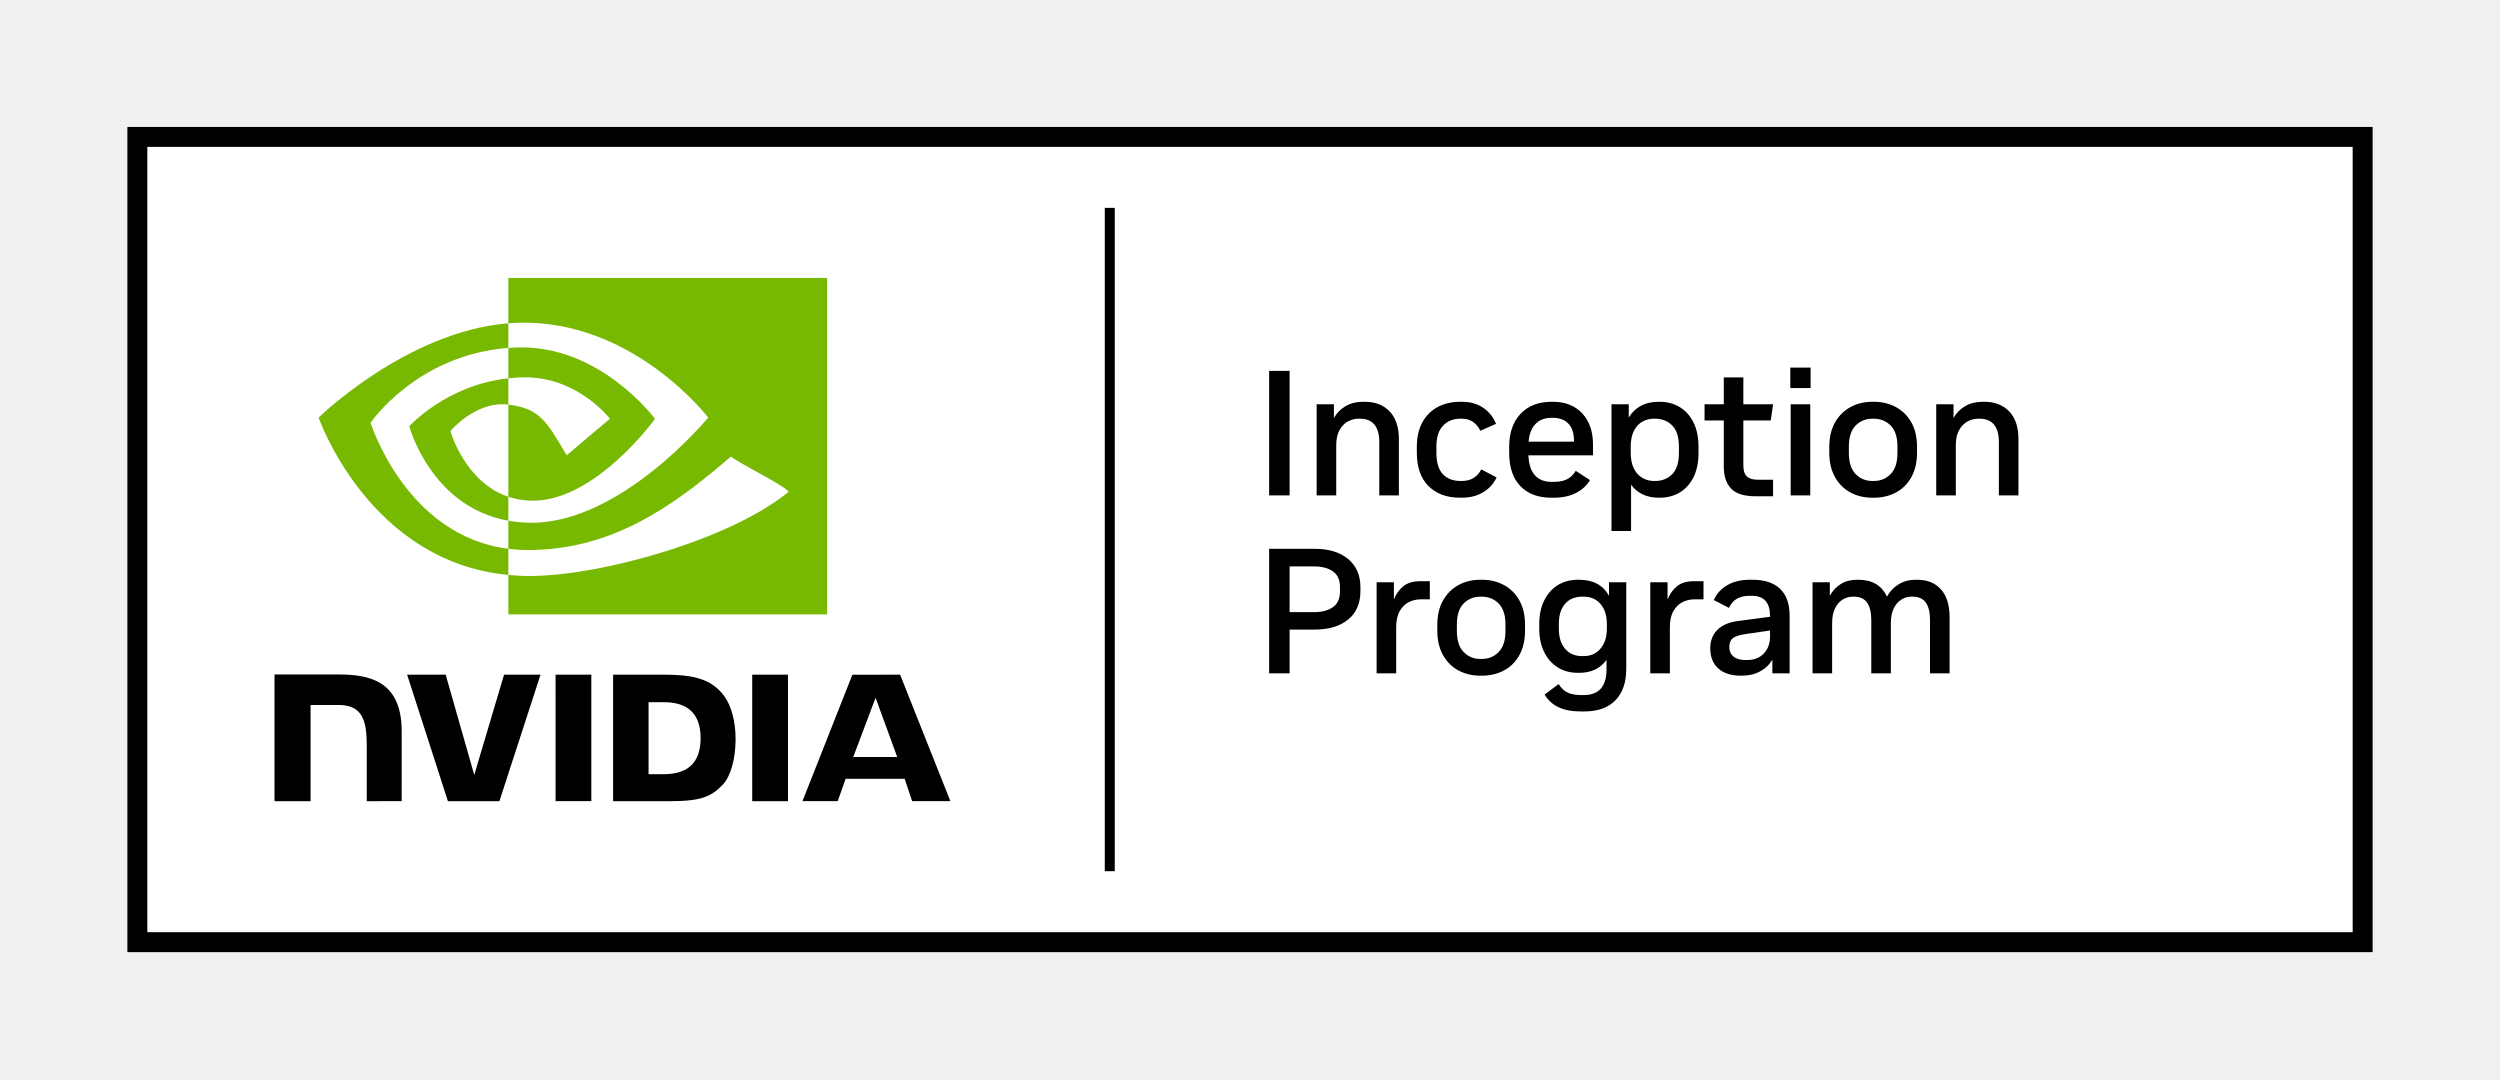
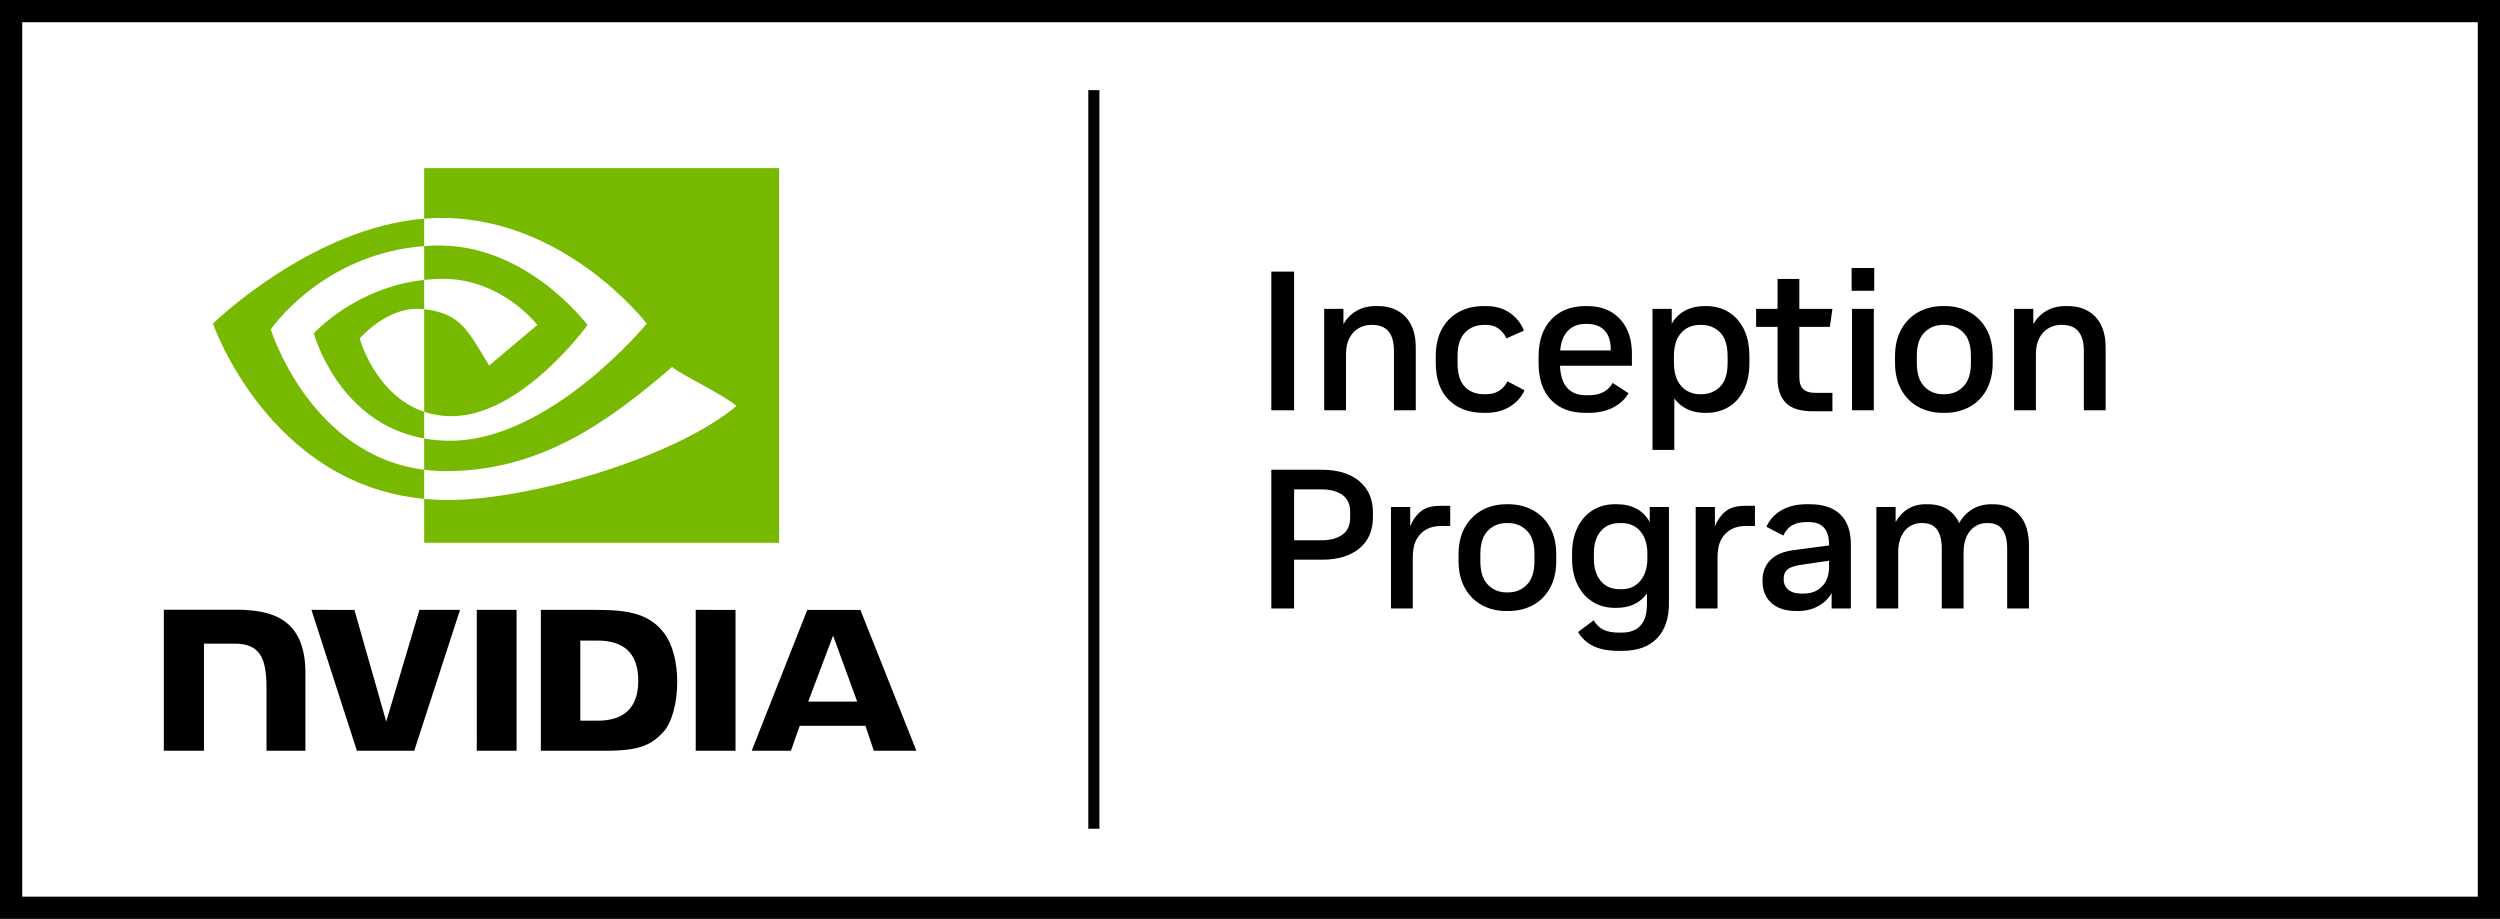
- <svg xmlns="http://www.w3.org/2000/svg" id="Artwork" viewBox="0 0 500.429 216">
-   <defs>
-     <style>
+ <svg xmlns="http://www.w3.org/2000/svg" id="Artwork" viewBox="0 0 449.431 165.19" version="1.1" width="449.431" height="165.19">
+   <defs id="defs1">
+     <style id="style1">
      .cls-1 {
        fill: #fff;
      }

      .cls-2 {
        fill: #76b900;
      }
    </style>
  </defs>
-   <g id="Inception_Program" data-name="Inception Program">
-     <rect class="cls-1" x="29.492" y="29.398" width="441.446" height="157.204" />
-     <path d="M25.499,25.405V190.595H474.931V25.405H25.499ZM470.938,186.602H29.492V29.398H470.938V186.602Zm-247.796-12.211h-1.996V41.608h1.996V174.392Zm35.002-75.228h-4.097v-24.932h4.097v24.932Zm17.949-10.721c0-1.496-.319-2.642-.961-3.438-.642-.794-1.616-1.193-2.92-1.193h-.249c-.761,0-1.484,.189-2.174,.57-.688,.381-1.247,.961-1.674,1.745-.427,.783-.64,1.78-.64,2.992v10.044h-3.92v-18.237h3.456v2.743c.57-.997,1.347-1.786,2.333-2.368,.986-.582,2.155-.874,3.508-.874h.358c2.066,0,3.715,.642,4.95,1.923,1.235,1.283,1.854,3.135,1.854,5.557v11.256h-3.92v-10.721Zm9.849,8.85c-1.554-1.554-2.333-3.78-2.333-6.678v-1.175c0-1.9,.361-3.519,1.086-4.863,.725-1.341,1.739-2.368,3.046-3.081,1.307-.711,2.814-1.069,4.525-1.069h.356c1.685,0,3.116,.404,4.293,1.212,1.175,.808,2.024,1.877,2.545,3.204l-3.133,1.39c-.358-.734-.839-1.324-1.444-1.763-.605-.439-1.359-.659-2.261-.659h-.321c-1.401,0-2.547,.464-3.436,1.39-.891,.926-1.336,2.315-1.336,4.167v1.318c0,1.923,.433,3.336,1.299,4.238,.868,.903,2.024,1.353,3.473,1.353h.321c.949,0,1.745-.207,2.387-.622,.64-.416,1.138-.98,1.496-1.693l3.063,1.604c-.524,1.187-1.39,2.161-2.601,2.92-1.21,.76-2.659,1.14-4.345,1.14h-.356c-2.661,0-4.768-.779-6.324-2.335Zm24.596,2.335h.533c1.687,0,3.147-.315,4.382-.945,1.235-.628,2.172-1.49,2.814-2.582l-2.849-1.852c-.427,.736-.992,1.287-1.693,1.656-.7,.367-1.585,.551-2.654,.551h-.533c-1.401,0-2.499-.439-3.295-1.316-.794-.879-1.227-2.209-1.299-3.991h12.928v-2.172c0-2.611-.717-4.689-2.155-6.233-1.436-1.542-3.388-2.315-5.858-2.315h-.321c-2.588,0-4.642,.802-6.162,2.404-1.521,1.604-2.281,3.817-2.281,6.643v1.175c0,2.874,.742,5.089,2.227,6.643,1.484,1.556,3.556,2.335,6.216,2.335Zm-3.152-14.783c.796-.806,1.846-1.21,3.152-1.21h.284c1.33,0,2.37,.387,3.118,1.158,.748,.771,1.123,1.894,1.123,3.365v.249h-9.084c.143-1.567,.611-2.754,1.407-3.562Zm24.843,14.783c1.496,0,2.826-.346,3.989-1.034s2.083-1.703,2.76-3.046c.676-1.341,1.015-2.973,1.015-4.898v-1.175c0-1.946-.338-3.591-1.015-4.932-.676-1.341-1.596-2.364-2.76-3.063s-2.493-1.051-3.989-1.051h-.215c-1.401,0-2.605,.28-3.614,.837-1.011,.559-1.799,1.336-2.369,2.333v-2.671h-3.456v25.361h3.92v-9.262c.593,.831,1.359,1.473,2.296,1.923,.937,.452,2.012,.678,3.224,.678h.215Zm-1.177-3.349c-.783,0-1.531-.195-2.244-.588-.711-.392-1.287-1.009-1.726-1.852-.441-.843-.659-1.929-.659-3.259v-1.106c0-1.353,.218-2.445,.659-3.276,.439-.831,1.009-1.436,1.709-1.817,.7-.381,1.455-.57,2.261-.57h.286c1.353,0,2.482,.452,3.384,1.353,.901,.903,1.353,2.329,1.353,4.275v1.21c0,1.948-.452,3.373-1.353,4.275-.903,.903-2.031,1.353-3.384,1.353h-.286Zm13.999-12.111h-3.848v-3.241h3.848v-5.379h3.918v5.379h5.949l-.464,3.241h-5.485v9.012c0,1.02,.238,1.751,.713,2.19,.474,.441,1.187,.659,2.136,.659h3.1v3.313h-3.491c-2.304,0-3.943-.516-4.917-1.55-.974-1.032-1.459-2.511-1.459-4.434v-9.19Zm13.32-10.578h4.061v4.095h-4.061v-4.095Zm.072,7.337h3.92v18.237h-3.92v-18.237Zm11.95,17.65c1.295,.7,2.76,1.051,4.399,1.051h.321c1.639,0,3.11-.352,4.416-1.051,1.306-.7,2.333-1.728,3.081-3.081,.748-1.355,1.123-2.98,1.123-4.88v-1.175c0-1.9-.375-3.519-1.123-4.863-.748-1.341-1.774-2.368-3.081-3.081-1.307-.711-2.777-1.069-4.416-1.069h-.321c-1.639,0-3.104,.358-4.399,1.069-1.295,.713-2.321,1.739-3.081,3.081-.76,1.343-1.14,2.974-1.14,4.898v1.14c0,1.9,.381,3.525,1.14,4.88,.76,1.353,1.786,2.381,3.081,3.081Zm-.302-9.208c0-1.875,.45-3.27,1.353-4.184s2.018-1.372,3.347-1.372h.286c1.353,0,2.48,.458,3.382,1.372,.903,.914,1.355,2.31,1.355,4.184v1.318c0,1.877-.452,3.276-1.355,4.202-.903,.928-2.029,1.39-3.382,1.39h-.286c-1.33,0-2.445-.462-3.347-1.39-.903-.926-1.353-2.325-1.353-4.202v-1.318Zm33.945-1.461v11.256h-3.92v-10.721c0-1.496-.319-2.642-.961-3.438-.642-.794-1.616-1.193-2.92-1.193h-.249c-.761,0-1.484,.189-2.174,.57-.688,.381-1.247,.961-1.674,1.745-.427,.783-.64,1.78-.64,2.992v10.044h-3.92v-18.237h3.456v2.743c.57-.997,1.347-1.786,2.333-2.368s2.155-.874,3.508-.874h.358c2.066,0,3.715,.642,4.95,1.923,1.235,1.283,1.853,3.135,1.853,5.557Zm-134.174,23.995c-1.639-1.364-3.871-2.047-6.697-2.047h-9.119v24.932h4.097v-8.763h5.021c2.826,0,5.058-.671,6.697-2.012,1.639-1.341,2.457-3.247,2.457-5.717v-.748c0-2.399-.818-4.279-2.457-5.646Zm-1.639,6.502c0,1.424-.47,2.47-1.407,3.133-.937,.665-2.19,.997-3.757,.997h-4.915v-9.153h4.915c1.567,0,2.82,.332,3.757,.997s1.407,1.699,1.407,3.098v.928Zm16.134-2.066h1.853v3.632h-1.817c-.856,0-1.656,.191-2.404,.57-.748,.381-1.355,.98-1.817,1.799-.464,.82-.694,1.906-.694,3.259v9.19h-3.92v-18.237h3.456v3.456c.45-1.115,1.086-2.006,1.906-2.671,.82-.665,1.964-.997,3.436-.997Zm16.707,.783c-1.307-.711-2.777-1.069-4.416-1.069h-.321c-1.639,0-3.104,.358-4.399,1.069-1.295,.713-2.321,1.739-3.081,3.081-.76,1.343-1.14,2.974-1.14,4.898v1.14c0,1.9,.381,3.525,1.14,4.88,.76,1.353,1.786,2.381,3.081,3.081s2.76,1.051,4.399,1.051h.321c1.639,0,3.11-.352,4.416-1.051s2.333-1.728,3.081-3.081c.748-1.355,1.123-2.98,1.123-4.88v-1.175c0-1.9-.375-3.519-1.123-4.863-.748-1.341-1.774-2.368-3.081-3.081Zm.286,9.19c0,1.877-.452,3.276-1.355,4.202-.903,.928-2.029,1.39-3.382,1.39h-.286c-1.33,0-2.445-.462-3.348-1.39-.903-.926-1.353-2.325-1.353-4.202v-1.318c0-1.875,.45-3.27,1.353-4.184,.903-.914,2.018-1.372,3.348-1.372h.286c1.353,0,2.48,.458,3.382,1.372,.903,.914,1.355,2.31,1.355,4.184v1.318Zm20.729-7.053c-1.189-2.138-3.183-3.206-5.986-3.206h-.249c-1.542,0-2.897,.369-4.059,1.105-1.165,.736-2.066,1.768-2.708,3.098-.642,1.33-.962,2.874-.962,4.631v.961c0,1.759,.321,3.301,.962,4.631,.642,1.33,1.542,2.364,2.708,3.098,1.162,.736,2.516,1.105,4.059,1.105h.249c2.424,0,4.252-.868,5.487-2.601v1.888c0,3.442-1.521,5.164-4.559,5.164h-.464c-1.164,0-2.095-.172-2.797-.516-.7-.344-1.287-.908-1.763-1.691l-2.814,2.101c.665,1.115,1.585,1.96,2.76,2.53,1.177,.568,2.665,.854,4.47,.854h.748c2.685,0,4.749-.742,6.198-2.227,1.448-1.484,2.172-3.591,2.172-6.322v-17.311h-3.454v2.708Zm-.429,6.554c0,1.662-.421,2.998-1.264,4.007s-1.966,1.513-3.365,1.513h-.321c-1.45,0-2.59-.491-3.419-1.477-.833-.986-1.247-2.321-1.247-4.008v-.997c0-1.685,.414-3.009,1.247-3.972,.829-.961,1.969-1.442,3.419-1.442h.321c1.399,0,2.522,.493,3.365,1.479s1.264,2.321,1.264,4.007v.891Zm17.489-9.474h1.853v3.632h-1.817c-.856,0-1.656,.191-2.404,.57-.748,.381-1.355,.98-1.817,1.799-.464,.82-.694,1.906-.694,3.259v9.19h-3.92v-18.237h3.456v3.456c.45-1.115,1.086-2.006,1.906-2.671,.82-.665,1.964-.997,3.436-.997Zm11.683-.286h-.535c-1.78,0-3.293,.363-4.54,1.086-1.247,.725-2.143,1.716-2.69,2.975l3.029,1.567c.427-.877,.978-1.502,1.656-1.869,.676-.369,1.525-.553,2.545-.553h.392c2.422,0,3.634,1.353,3.634,4.061v.143l-6.448,.854c-1.805,.238-3.175,.831-4.113,1.78-.939,.951-1.407,2.172-1.407,3.668,0,1.734,.533,3.083,1.602,4.043,1.069,.962,2.576,1.444,4.523,1.444h.249c1.355,0,2.565-.292,3.634-.874,1.069-.582,1.877-1.37,2.422-2.368v2.777h3.456v-11.54c0-2.35-.63-4.138-1.888-5.361-1.258-1.222-3.098-1.834-5.52-1.834Zm3.491,11.291c0,1.45-.416,2.607-1.247,3.473-.831,.868-1.948,1.301-3.349,1.301h-.356c-1.02,0-1.811-.232-2.368-.696-.559-.462-.837-1.098-.837-1.906,0-.806,.242-1.399,.729-1.78,.487-.379,1.347-.653,2.582-.819l4.845-.711v1.138Zm34.211-9.368c1.152,1.283,1.728,3.135,1.728,5.557v11.256h-3.918v-10.721c0-1.496-.28-2.642-.837-3.438-.559-.794-1.444-1.192-2.654-1.192h-.286c-.665,0-1.312,.189-1.94,.57-.63,.381-1.14,.961-1.533,1.745-.39,.783-.588,1.78-.588,2.992v10.044h-3.918v-10.721c0-1.496-.28-2.642-.837-3.438-.559-.794-1.444-1.192-2.654-1.192h-.286c-.665,0-1.312,.189-1.94,.57-.63,.381-1.14,.961-1.531,1.745-.392,.783-.588,1.78-.588,2.992v10.044h-3.92v-18.237h3.456v2.708c.545-.997,1.276-1.782,2.19-2.35,.914-.57,1.989-.856,3.224-.856h.321c2.754,0,4.654,1.129,5.7,3.384,.57-1.044,1.347-1.871,2.333-2.476,.986-.605,2.13-.908,3.436-.908h.321c1.995,0,3.568,.642,4.72,1.923Z" />
+   <g id="Inception_Program" data-name="Inception Program" transform="translate(-25.49926,-25.4052)">
+     <rect class="cls-1" x="29.492" y="29.398" width="441.446" height="157.204" id="rect1" />
+     <path d="M 25.499,25.405 V 190.595 H 474.931 V 25.405 Z M 470.938,186.602 H 29.492 V 29.398 H 470.938 Z M 223.142,174.392 h -1.996 V 41.608 h 1.996 z m 35.002,-75.228 h -4.097 V 74.231 h 4.097 z m 17.949,-10.721 c 0,-1.496 -0.319,-2.642 -0.961,-3.438 -0.642,-0.794 -1.616,-1.193 -2.92,-1.193 h -0.249 c -0.761,0 -1.484,0.189 -2.174,0.57 -0.688,0.381 -1.247,0.961 -1.674,1.745 -0.427,0.783 -0.64,1.78 -0.64,2.992 v 10.044 h -3.92 V 80.926 h 3.456 v 2.743 c 0.57,-0.997 1.347,-1.786 2.333,-2.368 0.986,-0.582 2.155,-0.874 3.508,-0.874 h 0.358 c 2.066,0 3.715,0.642 4.95,1.923 1.235,1.283 1.854,3.135 1.854,5.557 v 11.256 h -3.92 V 88.443 Z m 9.849,8.85 c -1.554,-1.554 -2.333,-3.78 -2.333,-6.678 v -1.175 c 0,-1.9 0.361,-3.519 1.086,-4.863 0.725,-1.341 1.739,-2.368 3.046,-3.081 1.307,-0.711 2.814,-1.069 4.525,-1.069 h 0.356 c 1.685,0 3.116,0.404 4.293,1.212 1.175,0.808 2.024,1.877 2.545,3.204 l -3.133,1.39 c -0.358,-0.734 -0.839,-1.324 -1.444,-1.763 -0.605,-0.439 -1.359,-0.659 -2.261,-0.659 H 292.301 c -1.401,0 -2.547,0.464 -3.436,1.39 -0.891,0.926 -1.336,2.315 -1.336,4.167 v 1.318 c 0,1.923 0.433,3.336 1.299,4.238 0.868,0.903 2.024,1.353 3.473,1.353 h 0.321 c 0.949,0 1.745,-0.207 2.387,-0.622 0.64,-0.416 1.138,-0.98 1.496,-1.693 l 3.063,1.604 c -0.524,1.187 -1.39,2.161 -2.601,2.92 -1.21,0.76 -2.659,1.14 -4.345,1.14 h -0.356 c -2.661,0 -4.768,-0.779 -6.324,-2.335 z m 24.596,2.335 h 0.533 c 1.687,0 3.147,-0.315 4.382,-0.945 1.235,-0.628 2.172,-1.49 2.814,-2.582 l -2.849,-1.852 c -0.427,0.736 -0.992,1.287 -1.693,1.656 -0.7,0.367 -1.585,0.551 -2.654,0.551 h -0.533 c -1.401,0 -2.499,-0.439 -3.295,-1.316 -0.794,-0.879 -1.227,-2.209 -1.299,-3.991 h 12.928 v -2.172 c 0,-2.611 -0.717,-4.689 -2.155,-6.233 -1.436,-1.542 -3.388,-2.315 -5.858,-2.315 h -0.321 c -2.588,0 -4.642,0.802 -6.162,2.404 -1.521,1.604 -2.281,3.817 -2.281,6.643 v 1.175 c 0,2.874 0.742,5.089 2.227,6.643 1.484,1.556 3.556,2.335 6.216,2.335 z m -3.152,-14.783 c 0.796,-0.806 1.846,-1.21 3.152,-1.21 h 0.284 c 1.33,0 2.37,0.387 3.118,1.158 0.748,0.771 1.123,1.894 1.123,3.365 v 0.249 h -9.084 c 0.143,-1.567 0.611,-2.754 1.407,-3.562 z m 24.843,14.783 c 1.496,0 2.826,-0.346 3.989,-1.034 1.163,-0.688 2.083,-1.703 2.76,-3.046 0.676,-1.341 1.015,-2.973 1.015,-4.898 v -1.175 c 0,-1.946 -0.338,-3.591 -1.015,-4.932 -0.676,-1.341 -1.596,-2.364 -2.76,-3.063 -1.164,-0.7 -2.493,-1.051 -3.989,-1.051 h -0.215 c -1.401,0 -2.605,0.28 -3.614,0.837 -1.011,0.559 -1.799,1.336 -2.369,2.333 v -2.671 h -3.456 v 25.361 h 3.92 v -9.262 c 0.593,0.831 1.359,1.473 2.296,1.923 0.937,0.452 2.012,0.678 3.224,0.678 h 0.215 z m -1.177,-3.349 c -0.783,0 -1.531,-0.195 -2.244,-0.588 -0.711,-0.392 -1.287,-1.009 -1.726,-1.852 -0.441,-0.843 -0.659,-1.929 -0.659,-3.259 v -1.106 c 0,-1.353 0.218,-2.445 0.659,-3.276 0.439,-0.831 1.009,-1.436 1.709,-1.817 0.7,-0.381 1.455,-0.57 2.261,-0.57 h 0.286 c 1.353,0 2.482,0.452 3.384,1.353 0.901,0.903 1.353,2.329 1.353,4.275 v 1.21 c 0,1.948 -0.452,3.373 -1.353,4.275 -0.903,0.903 -2.031,1.353 -3.384,1.353 h -0.286 z m 13.999,-12.111 h -3.848 v -3.241 h 3.848 v -5.379 h 3.918 v 5.379 h 5.949 l -0.464,3.241 h -5.485 v 9.012 c 0,1.02 0.238,1.751 0.713,2.19 0.474,0.441 1.187,0.659 2.136,0.659 h 3.1 v 3.313 h -3.491 c -2.304,0 -3.943,-0.516 -4.917,-1.55 -0.974,-1.032 -1.459,-2.511 -1.459,-4.434 v -9.19 z m 13.32,-10.578 h 4.061 v 4.095 h -4.061 z m 0.071,7.337 h 3.92 v 18.237 h -3.92 z M 370.393,98.576 c 1.295,0.7 2.76,1.051 4.399,1.051 h 0.321 c 1.639,0 3.11,-0.352 4.416,-1.051 1.306,-0.7 2.333,-1.728 3.081,-3.081 0.748,-1.355 1.123,-2.98 1.123,-4.88 v -1.175 c 0,-1.9 -0.375,-3.519 -1.123,-4.863 -0.748,-1.341 -1.774,-2.368 -3.081,-3.081 -1.307,-0.711 -2.777,-1.069 -4.416,-1.069 h -0.321 c -1.639,0 -3.104,0.358 -4.399,1.069 -1.295,0.713 -2.321,1.739 -3.081,3.081 -0.76,1.343 -1.14,2.974 -1.14,4.898 v 1.14 c 0,1.9 0.381,3.525 1.14,4.88 0.76,1.353 1.786,2.381 3.081,3.081 z m -0.302,-9.208 c 0,-1.875 0.45,-3.27 1.353,-4.184 0.903,-0.914 2.018,-1.372 3.347,-1.372 h 0.286 c 1.353,0 2.48,0.458 3.382,1.372 0.903,0.914 1.355,2.31 1.355,4.184 v 1.318 c 0,1.877 -0.452,3.276 -1.355,4.202 -0.903,0.928 -2.029,1.39 -3.382,1.39 h -0.286 c -1.33,0 -2.445,-0.462 -3.347,-1.39 -0.903,-0.926 -1.353,-2.325 -1.353,-4.202 z m 33.945,-1.461 v 11.256 h -3.92 V 88.443 c 0,-1.496 -0.319,-2.642 -0.961,-3.438 -0.642,-0.794 -1.616,-1.193 -2.92,-1.193 h -0.249 c -0.761,0 -1.484,0.189 -2.174,0.57 -0.688,0.381 -1.247,0.961 -1.674,1.745 -0.427,0.783 -0.64,1.78 -0.64,2.992 v 10.044 h -3.92 V 80.926 h 3.456 v 2.743 c 0.57,-0.997 1.347,-1.786 2.333,-2.368 0.986,-0.582 2.155,-0.874 3.508,-0.874 h 0.358 c 2.066,0 3.715,0.642 4.95,1.923 1.235,1.283 1.853,3.135 1.853,5.557 z M 269.862,111.902 c -1.639,-1.364 -3.871,-2.047 -6.697,-2.047 h -9.119 v 24.932 h 4.097 v -8.763 h 5.021 c 2.826,0 5.058,-0.671 6.697,-2.012 1.639,-1.341 2.457,-3.247 2.457,-5.717 v -0.748 c 0,-2.399 -0.818,-4.279 -2.457,-5.646 z m -1.639,6.502 c 0,1.424 -0.47,2.47 -1.407,3.133 -0.937,0.665 -2.19,0.997 -3.757,0.997 h -4.915 v -9.153 h 4.915 c 1.567,0 2.82,0.332 3.757,0.997 0.937,0.665 1.407,1.699 1.407,3.098 z m 16.134,-2.066 h 1.853 v 3.632 h -1.817 c -0.856,0 -1.656,0.191 -2.404,0.57 -0.748,0.381 -1.355,0.98 -1.817,1.799 -0.464,0.82 -0.694,1.906 -0.694,3.259 v 9.19 h -3.92 v -18.237 h 3.456 v 3.456 c 0.45,-1.115 1.086,-2.006 1.906,-2.671 0.82,-0.665 1.964,-0.997 3.436,-0.997 z m 16.707,0.783 c -1.307,-0.711 -2.777,-1.069 -4.416,-1.069 h -0.321 c -1.639,0 -3.104,0.358 -4.399,1.069 -1.295,0.713 -2.321,1.739 -3.081,3.081 -0.76,1.343 -1.14,2.974 -1.14,4.898 v 1.14 c 0,1.9 0.381,3.525 1.14,4.88 0.76,1.353 1.786,2.381 3.081,3.081 1.295,0.7 2.76,1.051 4.399,1.051 h 0.321 c 1.639,0 3.11,-0.352 4.416,-1.051 1.307,-0.7 2.333,-1.728 3.081,-3.081 0.748,-1.355 1.123,-2.98 1.123,-4.88 v -1.175 c 0,-1.9 -0.375,-3.519 -1.123,-4.863 -0.748,-1.341 -1.774,-2.368 -3.081,-3.081 z m 0.286,9.19 c 0,1.877 -0.452,3.276 -1.355,4.202 -0.903,0.928 -2.029,1.39 -3.382,1.39 h -0.286 c -1.33,0 -2.445,-0.462 -3.348,-1.39 -0.903,-0.926 -1.353,-2.325 -1.353,-4.202 v -1.318 c 0,-1.875 0.45,-3.27 1.353,-4.184 0.903,-0.914 2.018,-1.372 3.348,-1.372 h 0.286 c 1.353,0 2.48,0.458 3.382,1.372 0.903,0.914 1.355,2.31 1.355,4.184 z m 20.729,-7.053 c -1.189,-2.138 -3.183,-3.206 -5.986,-3.206 h -0.249 c -1.542,0 -2.897,0.369 -4.059,1.105 -1.165,0.736 -2.066,1.768 -2.708,3.098 -0.642,1.33 -0.962,2.874 -0.962,4.631 v 0.961 c 0,1.759 0.321,3.301 0.962,4.631 0.642,1.33 1.542,2.364 2.708,3.098 1.162,0.736 2.516,1.105 4.059,1.105 h 0.249 c 2.424,0 4.252,-0.868 5.487,-2.601 v 1.888 c 0,3.442 -1.521,5.164 -4.559,5.164 h -0.464 c -1.164,0 -2.095,-0.172 -2.797,-0.516 -0.7,-0.344 -1.287,-0.908 -1.763,-1.691 l -2.814,2.101 c 0.665,1.115 1.585,1.96 2.76,2.53 1.177,0.568 2.665,0.854 4.47,0.854 h 0.748 c 2.685,0 4.749,-0.742 6.198,-2.227 1.448,-1.484 2.172,-3.591 2.172,-6.322 v -17.311 h -3.454 v 2.708 z m -0.429,6.554 c 0,1.662 -0.421,2.998 -1.264,4.007 -0.843,1.009 -1.966,1.513 -3.365,1.513 h -0.321 c -1.45,0 -2.59,-0.491 -3.419,-1.477 -0.833,-0.986 -1.247,-2.321 -1.247,-4.008 v -0.997 c 0,-1.685 0.414,-3.009 1.247,-3.972 0.829,-0.961 1.969,-1.442 3.419,-1.442 h 0.321 c 1.399,0 2.522,0.493 3.365,1.479 0.843,0.986 1.264,2.321 1.264,4.007 z m 17.489,-9.474 h 1.853 v 3.632 h -1.817 c -0.856,0 -1.656,0.191 -2.404,0.57 -0.748,0.381 -1.355,0.98 -1.817,1.799 -0.464,0.82 -0.694,1.906 -0.694,3.259 v 9.19 h -3.92 v -18.237 h 3.456 v 3.456 c 0.45,-1.115 1.086,-2.006 1.906,-2.671 0.82,-0.665 1.964,-0.997 3.436,-0.997 z m 11.683,-0.286 h -0.535 c -1.78,0 -3.293,0.363 -4.54,1.086 -1.247,0.725 -2.143,1.716 -2.69,2.975 l 3.029,1.567 c 0.427,-0.877 0.978,-1.502 1.656,-1.869 0.676,-0.369 1.525,-0.553 2.545,-0.553 h 0.392 c 2.422,0 3.634,1.353 3.634,4.061 v 0.143 l -6.448,0.854 c -1.805,0.238 -3.175,0.831 -4.113,1.78 -0.939,0.951 -1.407,2.172 -1.407,3.668 0,1.734 0.533,3.083 1.602,4.043 1.069,0.962 2.576,1.444 4.523,1.444 h 0.249 c 1.355,0 2.565,-0.292 3.634,-0.874 1.069,-0.582 1.877,-1.37 2.422,-2.368 v 2.777 h 3.456 v -11.54 c 0,-2.35 -0.63,-4.138 -1.888,-5.361 -1.258,-1.222 -3.098,-1.834 -5.52,-1.834 z m 3.491,11.291 c 0,1.45 -0.416,2.607 -1.247,3.473 -0.831,0.868 -1.948,1.301 -3.349,1.301 h -0.356 c -1.02,0 -1.811,-0.232 -2.368,-0.696 -0.559,-0.462 -0.837,-1.098 -0.837,-1.906 0,-0.806 0.242,-1.399 0.729,-1.78 0.487,-0.379 1.347,-0.653 2.582,-0.819 l 4.845,-0.711 z m 34.211,-9.368 c 1.152,1.283 1.728,3.135 1.728,5.557 v 11.256 h -3.918 v -10.721 c 0,-1.496 -0.28,-2.642 -0.837,-3.438 -0.559,-0.794 -1.444,-1.192 -2.654,-1.192 h -0.286 c -0.665,0 -1.312,0.189 -1.94,0.57 -0.63,0.381 -1.14,0.961 -1.533,1.745 -0.39,0.783 -0.588,1.78 -0.588,2.992 v 10.044 h -3.918 v -10.721 c 0,-1.496 -0.28,-2.642 -0.837,-3.438 -0.559,-0.794 -1.444,-1.192 -2.654,-1.192 h -0.286 c -0.665,0 -1.312,0.189 -1.94,0.57 -0.63,0.381 -1.14,0.961 -1.531,1.745 -0.392,0.783 -0.588,1.78 -0.588,2.992 v 10.044 h -3.92 v -18.237 h 3.456 v 2.708 c 0.545,-0.997 1.276,-1.782 2.19,-2.35 0.914,-0.57 1.989,-0.856 3.224,-0.856 h 0.321 c 2.754,0 4.654,1.129 5.7,3.384 0.57,-1.044 1.347,-1.871 2.333,-2.476 0.986,-0.605 2.13,-0.908 3.436,-0.908 h 0.321 c 1.995,0 3.568,0.642 4.72,1.923 z" id="path1" />
    <g id="NVIDIA_Logo" data-name="NVIDIA Logo">
-       <path id="NVIDIA" d="M111.212,135.046l.003,25.324h7.152v-25.324l-7.154-0Zm-56.262-.034v25.359h7.216v-19.255l5.59,.002c1.852,0,3.17,.461,4.063,1.413,1.131,1.206,1.593,3.149,1.593,6.705v11.135l6.99-.001,.001-14.009c0-10-6.374-11.348-12.61-11.348h-12.843m67.778,.035v25.323h11.6c6.181,0,8.198-1.028,10.379-3.333,1.542-1.618,2.539-5.169,2.539-9.051,0-3.559-.843-6.735-2.315-8.713-2.65-3.536-6.467-4.228-12.166-4.228h-10.038Zm7.094,5.514h3.075c4.461,0,7.346,2.003,7.346,7.202,0,5.199-2.885,7.203-7.346,7.203h-3.075v-14.404Zm-28.922-5.514l-5.969,20.07-5.72-20.069-7.72-.001,8.168,25.323h10.308l8.232-25.323h-7.3Zm49.674,25.323h7.153v-25.322l-7.155-.001,.002,25.323Zm20.049-25.314l-9.987,25.306h7.052l1.58-4.473h11.819l1.496,4.473h7.657l-10.063-25.308-9.554,.002Zm4.643,4.617l4.332,11.855h-8.802l4.469-11.855Z" />
-       <path id="Eye_Mark" data-name="Eye Mark" class="cls-2" d="M101.757,75.727v-6.084c.59-.042,1.187-.073,1.795-.093,16.639-.523,27.556,14.297,27.556,14.297,0,0-11.79,16.376-24.432,16.376-1.821,0-3.45-.293-4.919-.787v-18.448c6.478,.782,7.78,3.644,11.675,10.135l8.661-7.303s-6.323-8.292-16.981-8.292c-1.16,0-2.268,.082-3.356,.198m0-20.097v9.087c.597-.047,1.195-.085,1.795-.107,23.14-.78,38.215,18.977,38.215,18.977,0,0-17.316,21.056-35.355,21.056-1.653,0-3.201-.153-4.655-.41v5.617c1.244,.158,2.532,.251,3.876,.251,16.788,0,28.928-8.573,40.684-18.72,1.948,1.561,9.928,5.357,11.569,7.021-11.178,9.357-37.227,16.899-51.994,16.899-1.423,0-2.792-.086-4.134-.215v7.894h63.806V55.63h-63.806Zm0,43.807v4.796c-15.527-2.768-19.836-18.908-19.836-18.908,0,0,7.455-8.26,19.836-9.598v5.262c-.01,0-.016-.002-.024-.002-6.497-.78-11.574,5.291-11.574,5.291,0,0,2.844,10.219,11.598,13.16m-27.577-14.812s9.202-13.579,27.577-14.983v-4.926c-20.352,1.633-37.976,18.87-37.976,18.87,0,0,9.981,28.858,37.976,31.5v-5.236c-20.543-2.585-27.577-25.225-27.577-25.225Z" />
+       <path id="NVIDIA" d="m 111.212,135.046 0.003,25.324 h 7.152 v -25.324 l -7.154,-4.4e-4 z m -56.262,-0.034 v 25.359 h 7.216 v -19.255 l 5.59,0.002 c 1.852,0 3.17,0.461 4.063,1.413 1.131,1.206 1.593,3.149 1.593,6.705 v 11.135 l 6.99,-0.001 0.001,-14.009 c 0,-10 -6.374,-11.348 -12.61,-11.348 H 54.95 m 67.778,0.035 v 25.323 h 11.6 c 6.181,0 8.198,-1.028 10.379,-3.333 1.542,-1.618 2.539,-5.169 2.539,-9.051 0,-3.559 -0.843,-6.735 -2.315,-8.713 -2.65,-3.536 -6.467,-4.228 -12.166,-4.228 z m 7.094,5.514 h 3.075 c 4.461,0 7.346,2.003 7.346,7.202 0,5.199 -2.885,7.203 -7.346,7.203 h -3.075 z m -28.922,-5.514 -5.969,20.07 -5.72,-20.069 -7.72,-0.001 8.168,25.323 h 10.308 l 8.232,-25.323 h -7.3 z m 49.674,25.323 h 7.153 v -25.322 l -7.155,-0.001 z m 20.049,-25.314 -9.987,25.306 h 7.052 l 1.58,-4.473 h 11.819 l 1.496,4.473 h 7.657 l -10.063,-25.308 -9.554,0.002 z m 4.643,4.617 4.332,11.855 h -8.802 z" />
+       <path id="Eye_Mark" data-name="Eye Mark" class="cls-2" d="m 101.757,75.727 v -6.084 c 0.59,-0.042 1.187,-0.073 1.795,-0.093 16.639,-0.523 27.556,14.297 27.556,14.297 0,0 -11.79,16.376 -24.432,16.376 -1.821,0 -3.45,-0.293 -4.919,-0.787 V 80.989 c 6.478,0.782 7.78,3.644 11.675,10.135 l 8.661,-7.303 c 0,0 -6.323,-8.292 -16.981,-8.292 -1.16,0 -2.268,0.082 -3.356,0.198 m 0,-20.097 v 9.087 c 0.597,-0.047 1.195,-0.085 1.795,-0.107 23.14,-0.78 38.215,18.977 38.215,18.977 0,0 -17.316,21.056 -35.355,21.056 -1.653,0 -3.201,-0.153 -4.655,-0.41 v 5.617 c 1.244,0.158 2.532,0.251 3.876,0.251 16.788,0 28.928,-8.573 40.684,-18.72 1.948,1.561 9.928,5.357 11.569,7.021 -11.178,9.357 -37.227,16.899 -51.994,16.899 -1.423,0 -2.792,-0.086 -4.134,-0.215 v 7.894 h 63.806 V 55.63 Z m 0,43.807 v 4.796 C 86.23,101.465 81.92,85.325 81.92,85.325 c 0,0 7.455,-8.26 19.836,-9.598 v 5.262 c -0.01,0 -0.016,-0.002 -0.024,-0.002 -6.497,-0.78 -11.574,5.291 -11.574,5.291 0,0 2.844,10.219 11.598,13.16 M 74.179,84.626 c 0,0 9.202,-13.579 27.577,-14.983 V 64.717 C 81.404,66.35 63.78,83.587 63.78,83.587 c 0,0 9.981,28.858 37.976,31.5 v -5.236 C 81.213,107.266 74.179,84.626 74.179,84.626 Z" />
    </g>
  </g>
</svg>
